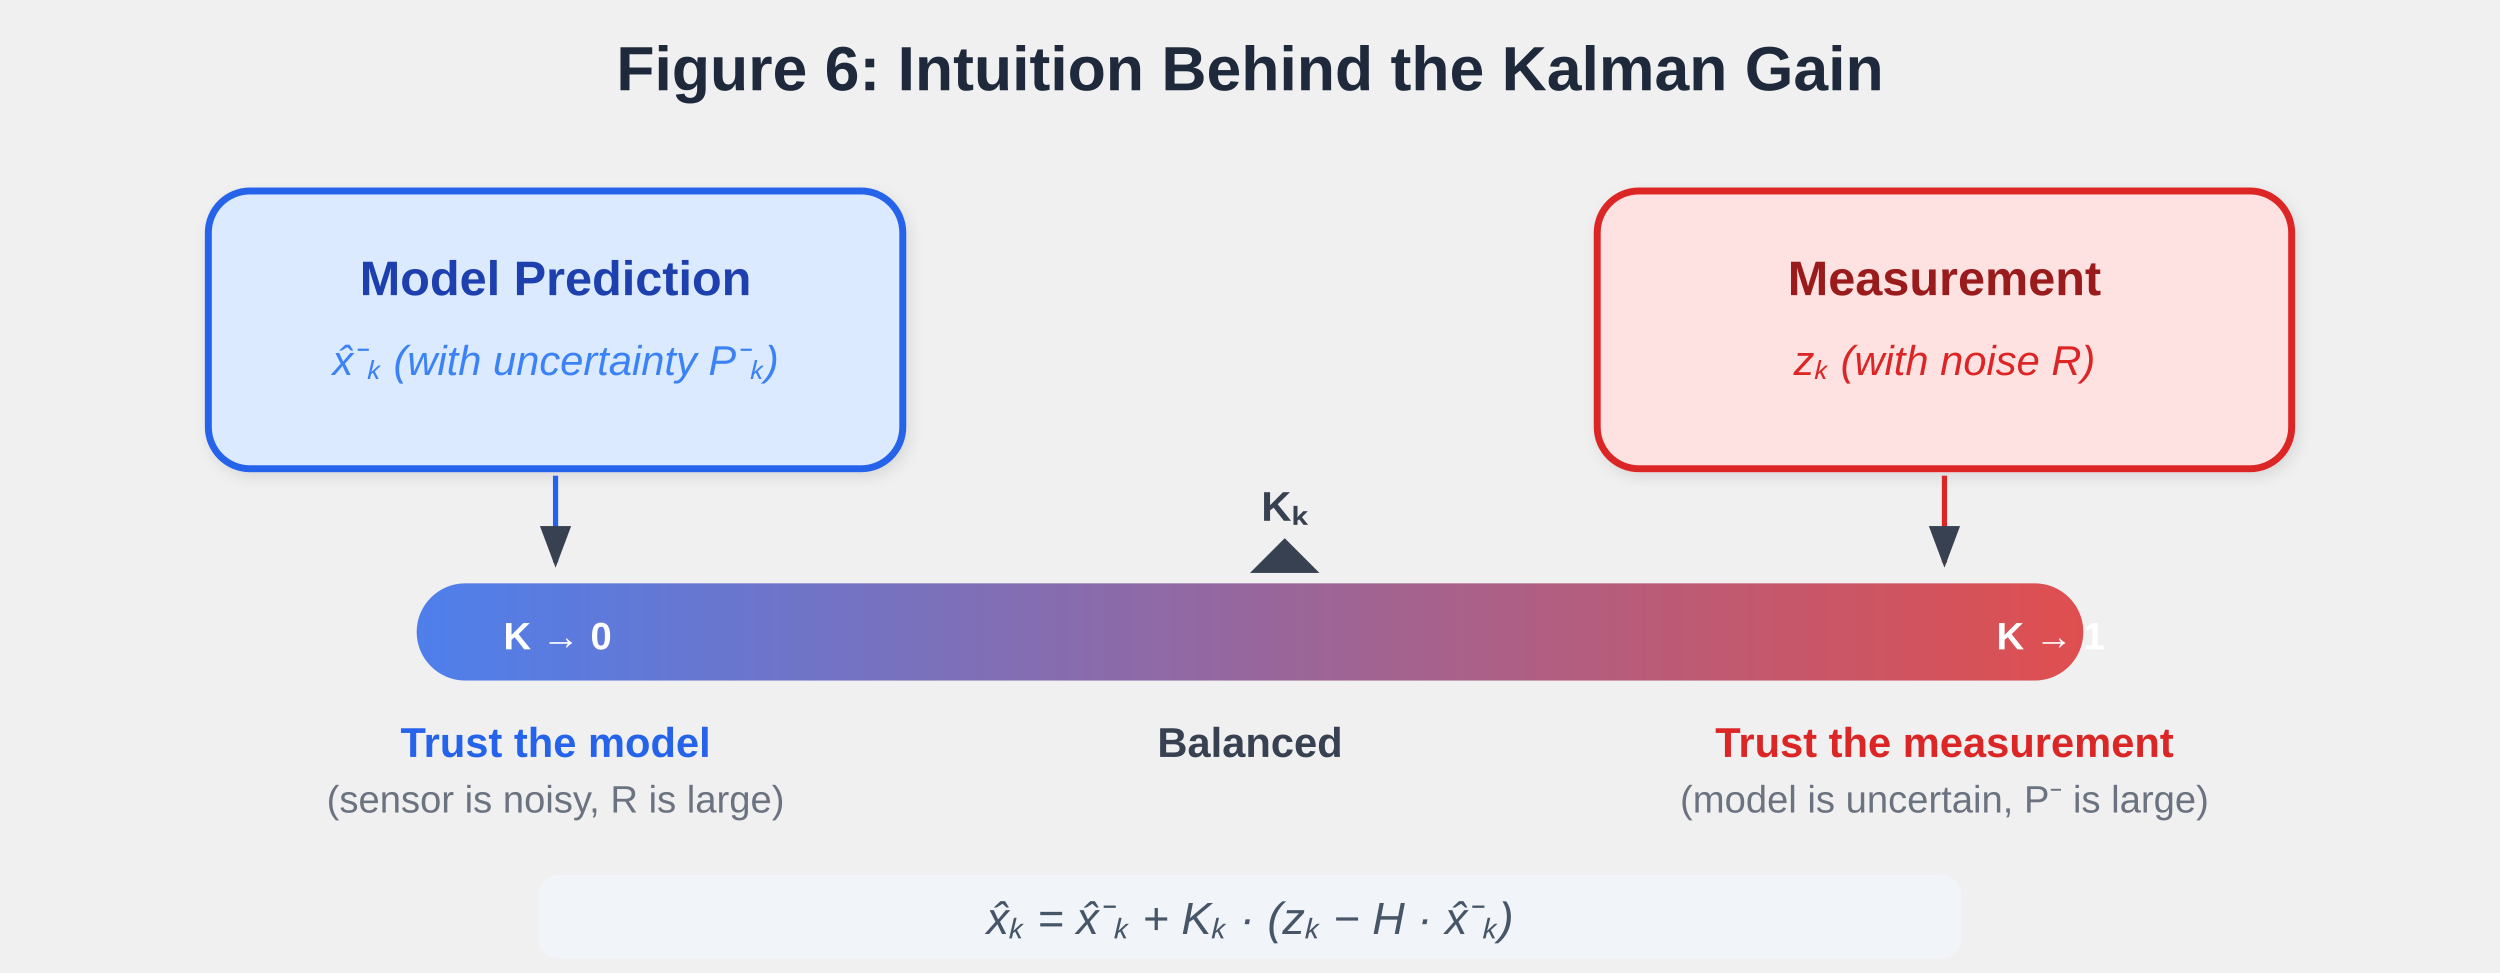
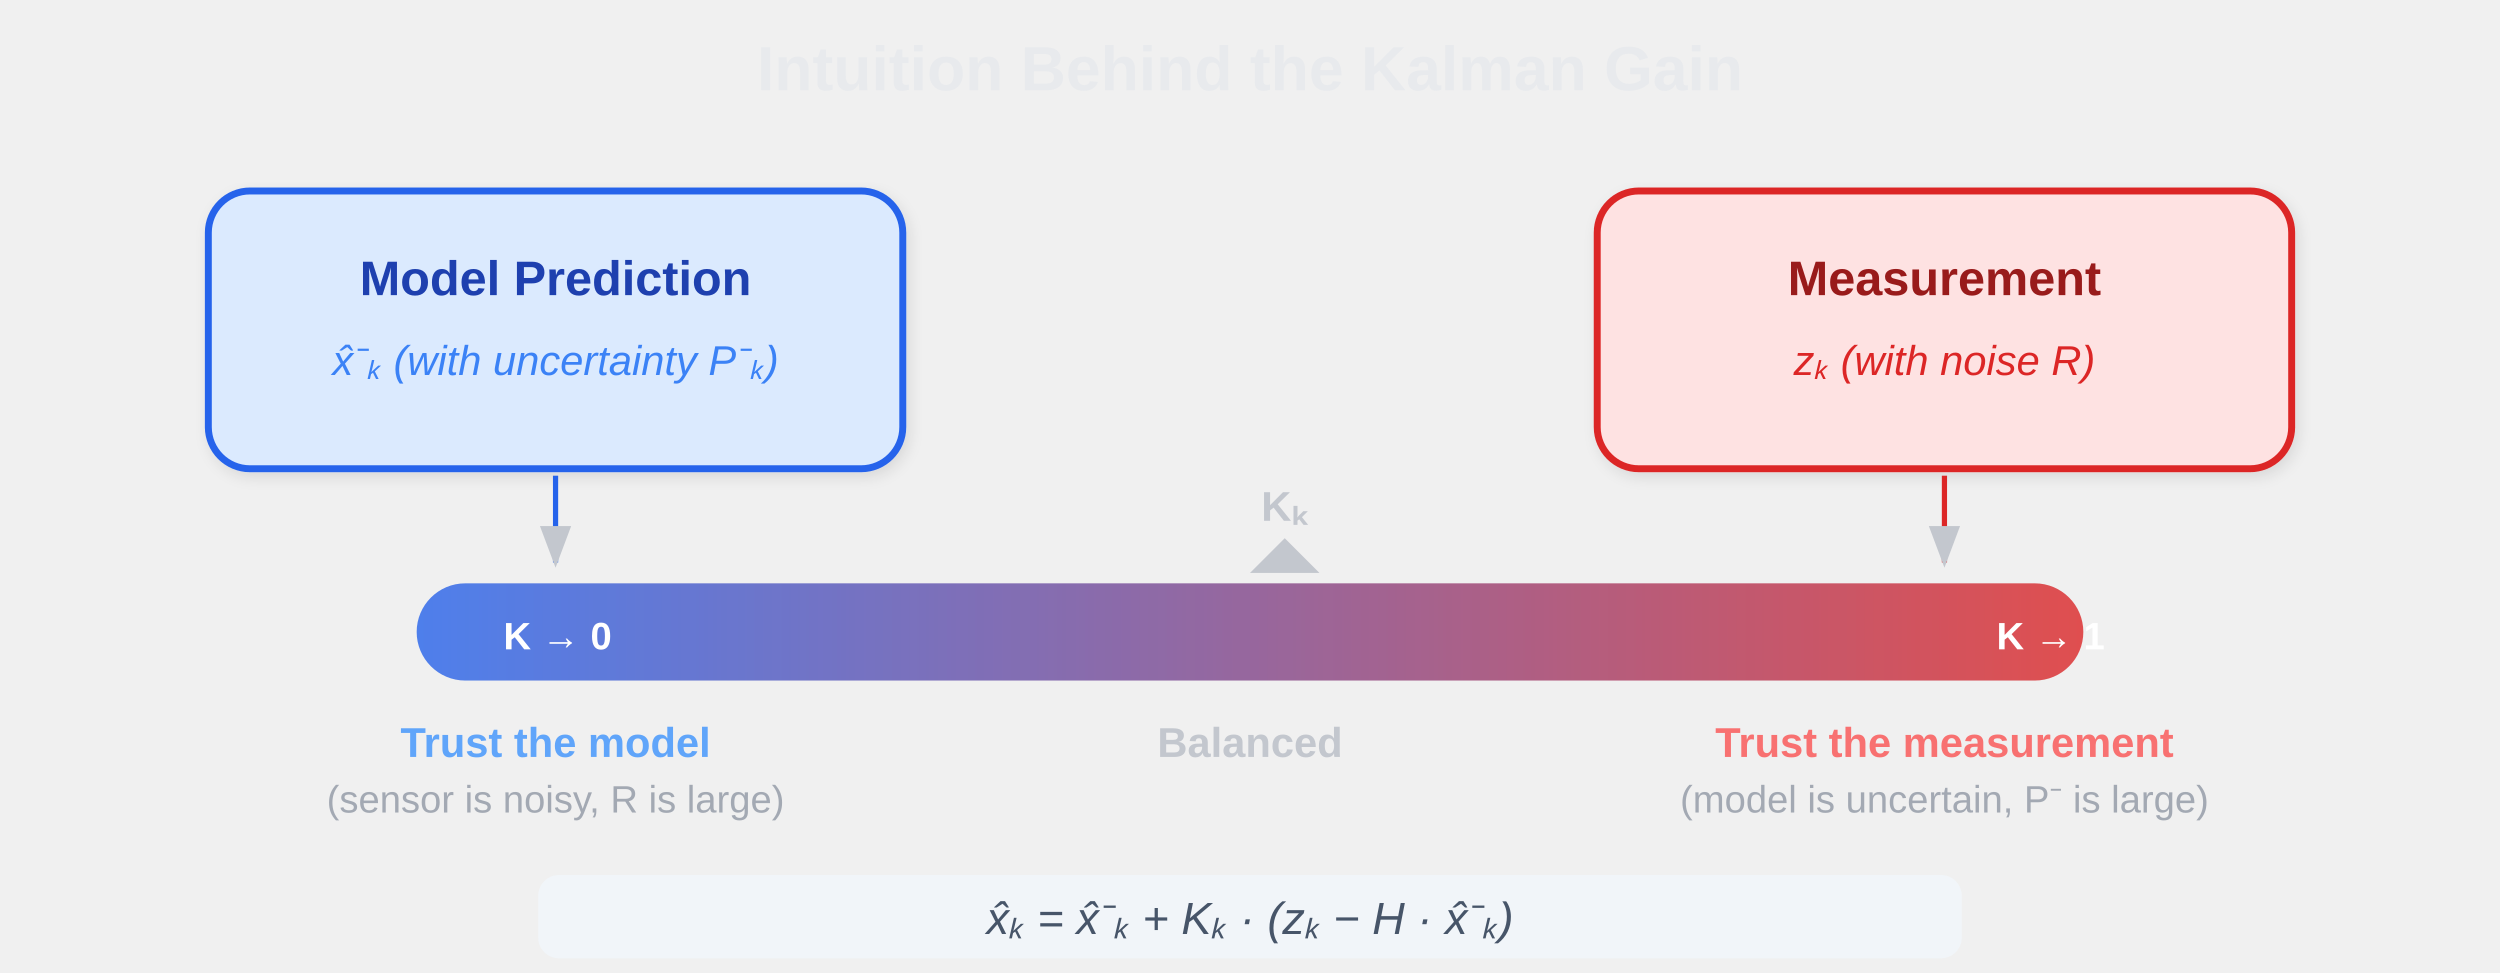
<svg xmlns="http://www.w3.org/2000/svg" viewBox="0 0 720 280" font-family="'Segoe UI', Arial, sans-serif">
  <defs>
    <marker id="aGain" markerWidth="8" markerHeight="6" refX="7" refY="3" orient="auto">
-       <polygon points="0 0, 8 3, 0 6" fill="#374151" />
+       <polygon points="0 0, 8 3, 0 6" fill="#C3C7CE" />
    </marker>
    <linearGradient id="barGrad" x1="0%" y1="0%" x2="100%" y2="0%">
      <stop offset="0%" style="stop-color:#2563EB" />
      <stop offset="100%" style="stop-color:#DC2626" />
    </linearGradient>
    <filter id="shd2" x="-3%" y="-5%" width="106%" height="115%">
      <feDropShadow dx="1" dy="1.5" stdDeviation="2" flood-opacity="0.1" />
    </filter>
  </defs>
-   <text x="360" y="26" text-anchor="middle" font-size="18" font-weight="700" fill="#1E293B">Figure 6: Intuition Behind the Kalman Gain</text>
+   <text x="360" y="26" text-anchor="middle" font-size="18" font-weight="700" fill="#E8EAED">Intuition Behind the Kalman Gain</text>
  <rect x="60" y="55" width="200" height="80" rx="12" fill="#DBEAFE" stroke="#2563EB" stroke-width="2" filter="url(#shd2)" />
  <text x="160" y="85" text-anchor="middle" font-size="14" font-weight="700" fill="#1E40AF">Model Prediction</text>
  <text x="160" y="108" text-anchor="middle" font-size="12" fill="#3B82F6" font-style="italic">x̂⁻ₖ  (with uncertainty P⁻ₖ)</text>
  <rect x="460" y="55" width="200" height="80" rx="12" fill="#FEE2E2" stroke="#DC2626" stroke-width="2" filter="url(#shd2)" />
  <text x="560" y="85" text-anchor="middle" font-size="14" font-weight="700" fill="#991B1B">Measurement</text>
  <text x="560" y="108" text-anchor="middle" font-size="12" fill="#DC2626" font-style="italic">zₖ  (with noise R)</text>
  <line x1="160" y1="137" x2="160" y2="162" stroke="#2563EB" stroke-width="1.5" marker-end="url(#aGain)" />
  <line x1="560" y1="137" x2="560" y2="162" stroke="#DC2626" stroke-width="1.5" marker-end="url(#aGain)" />
  <rect x="120" y="168" width="480" height="28" rx="14" fill="url(#barGrad)" opacity="0.8" />
  <text x="145" y="187" font-size="11" font-weight="600" fill="white">K → 0</text>
  <text x="575" y="187" font-size="11" font-weight="600" fill="white">K → 1</text>
-   <polygon points="360,165 370,155 380,165" fill="#374151" />
-   <text x="370" y="150" text-anchor="middle" font-size="12" font-weight="700" fill="#374151">Kₖ</text>
-   <text x="160" y="218" text-anchor="middle" font-size="12" fill="#2563EB" font-weight="600">Trust the model</text>
-   <text x="160" y="234" text-anchor="middle" font-size="11" fill="#6B7280">(sensor is noisy, R is large)</text>
-   <text x="560" y="218" text-anchor="middle" font-size="12" fill="#DC2626" font-weight="600">Trust the measurement</text>
-   <text x="560" y="234" text-anchor="middle" font-size="11" fill="#6B7280">(model is uncertain, P⁻ is large)</text>
-   <text x="360" y="218" text-anchor="middle" font-size="12" fill="#374151" font-weight="600">Balanced</text>
+   <polygon points="360,165 370,155 380,165" fill="#C3C7CE" />
+   <text x="370" y="150" text-anchor="middle" font-size="12" font-weight="700" fill="#C3C7CE">Kₖ</text>
+   <text x="160" y="218" text-anchor="middle" font-size="12" fill="#60A5FA" font-weight="600">Trust the model</text>
+   <text x="160" y="234" text-anchor="middle" font-size="11" fill="#A3A9B3">(sensor is noisy, R is large)</text>
+   <text x="560" y="218" text-anchor="middle" font-size="12" fill="#F87171" font-weight="600">Trust the measurement</text>
+   <text x="560" y="234" text-anchor="middle" font-size="11" fill="#A3A9B3">(model is uncertain, P⁻ is large)</text>
+   <text x="360" y="218" text-anchor="middle" font-size="12" fill="#C3C7CE" font-weight="600">Balanced</text>
  <rect x="155" y="252" width="410" height="24" rx="6" fill="#F1F5F9" />
  <text x="360" y="269" text-anchor="middle" font-size="13" fill="#475569" font-style="italic">x̂ₖ  =  x̂⁻ₖ  +  Kₖ · (zₖ − H · x̂⁻ₖ)</text>
</svg>
